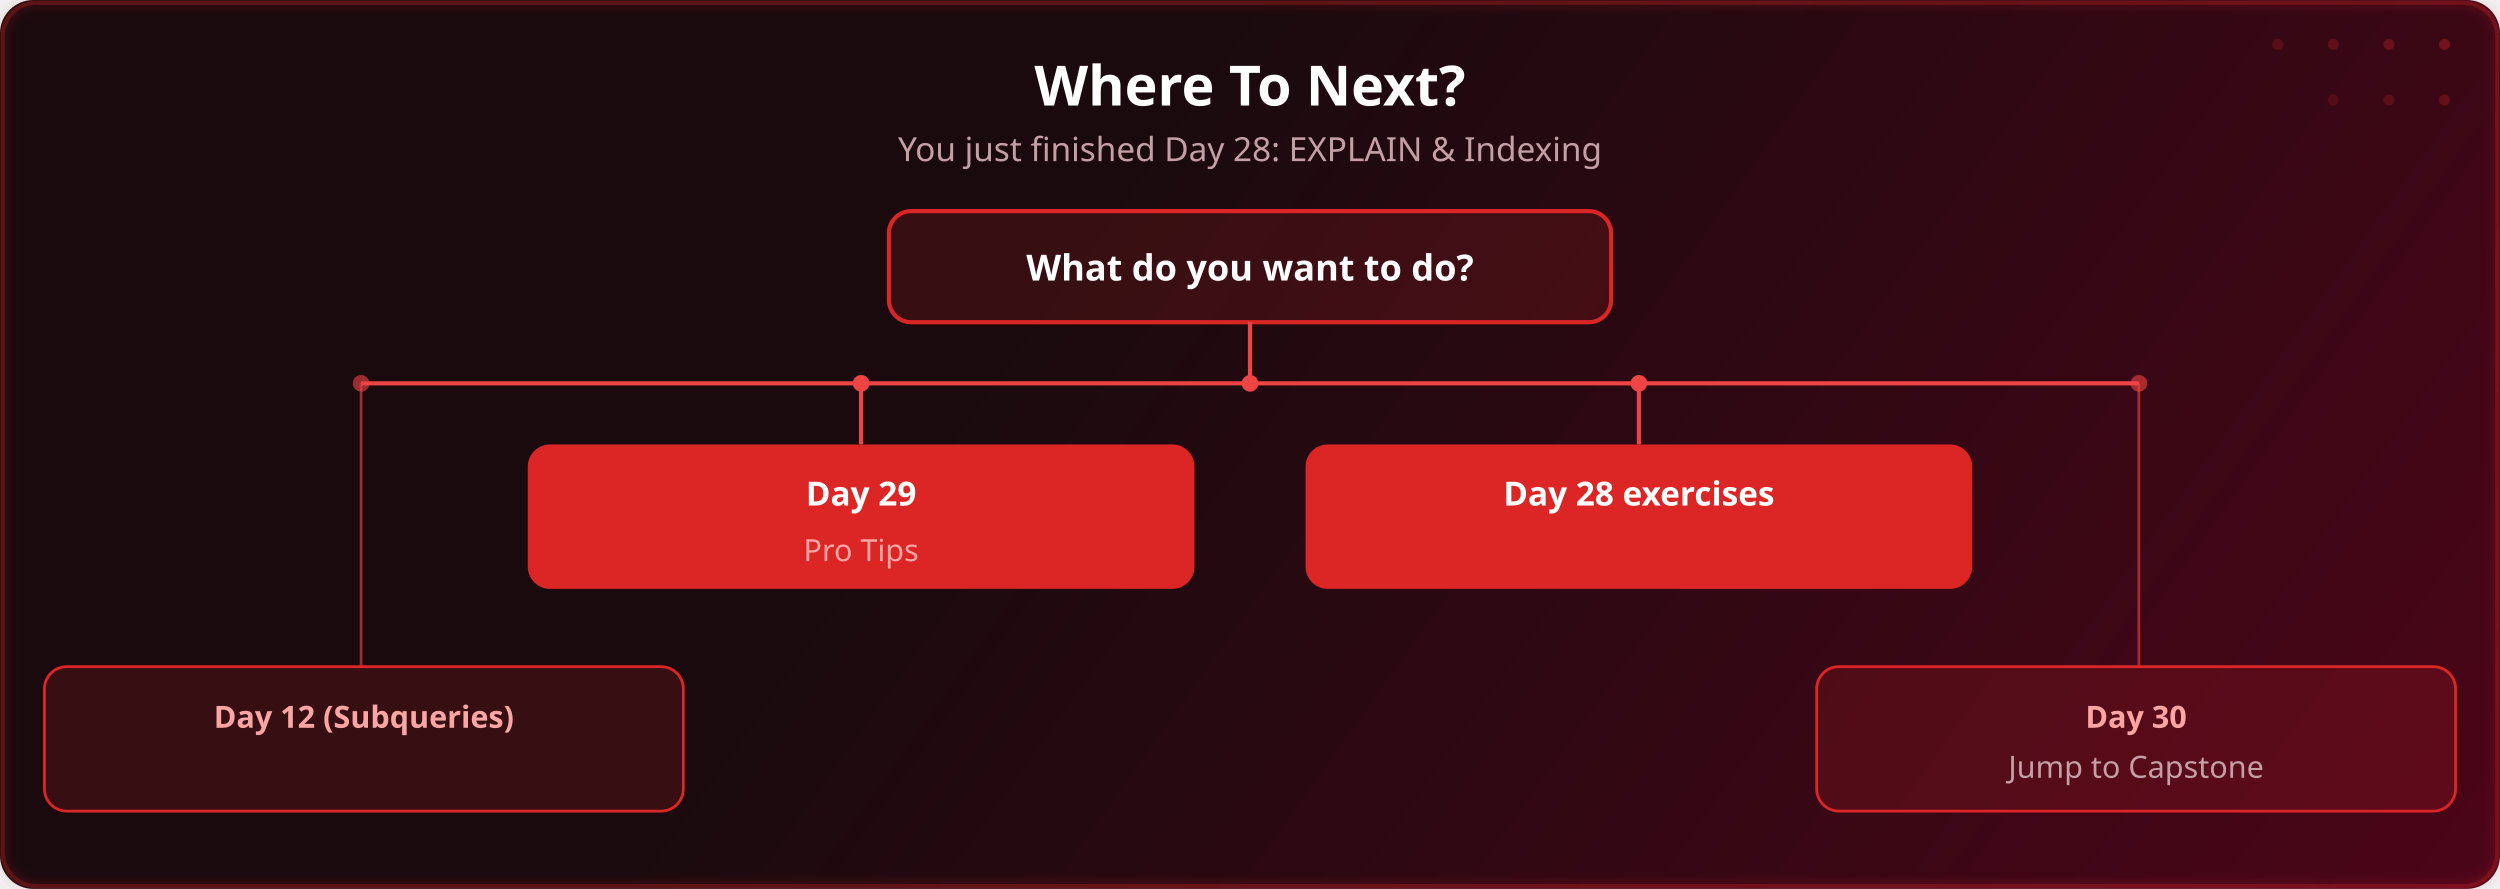
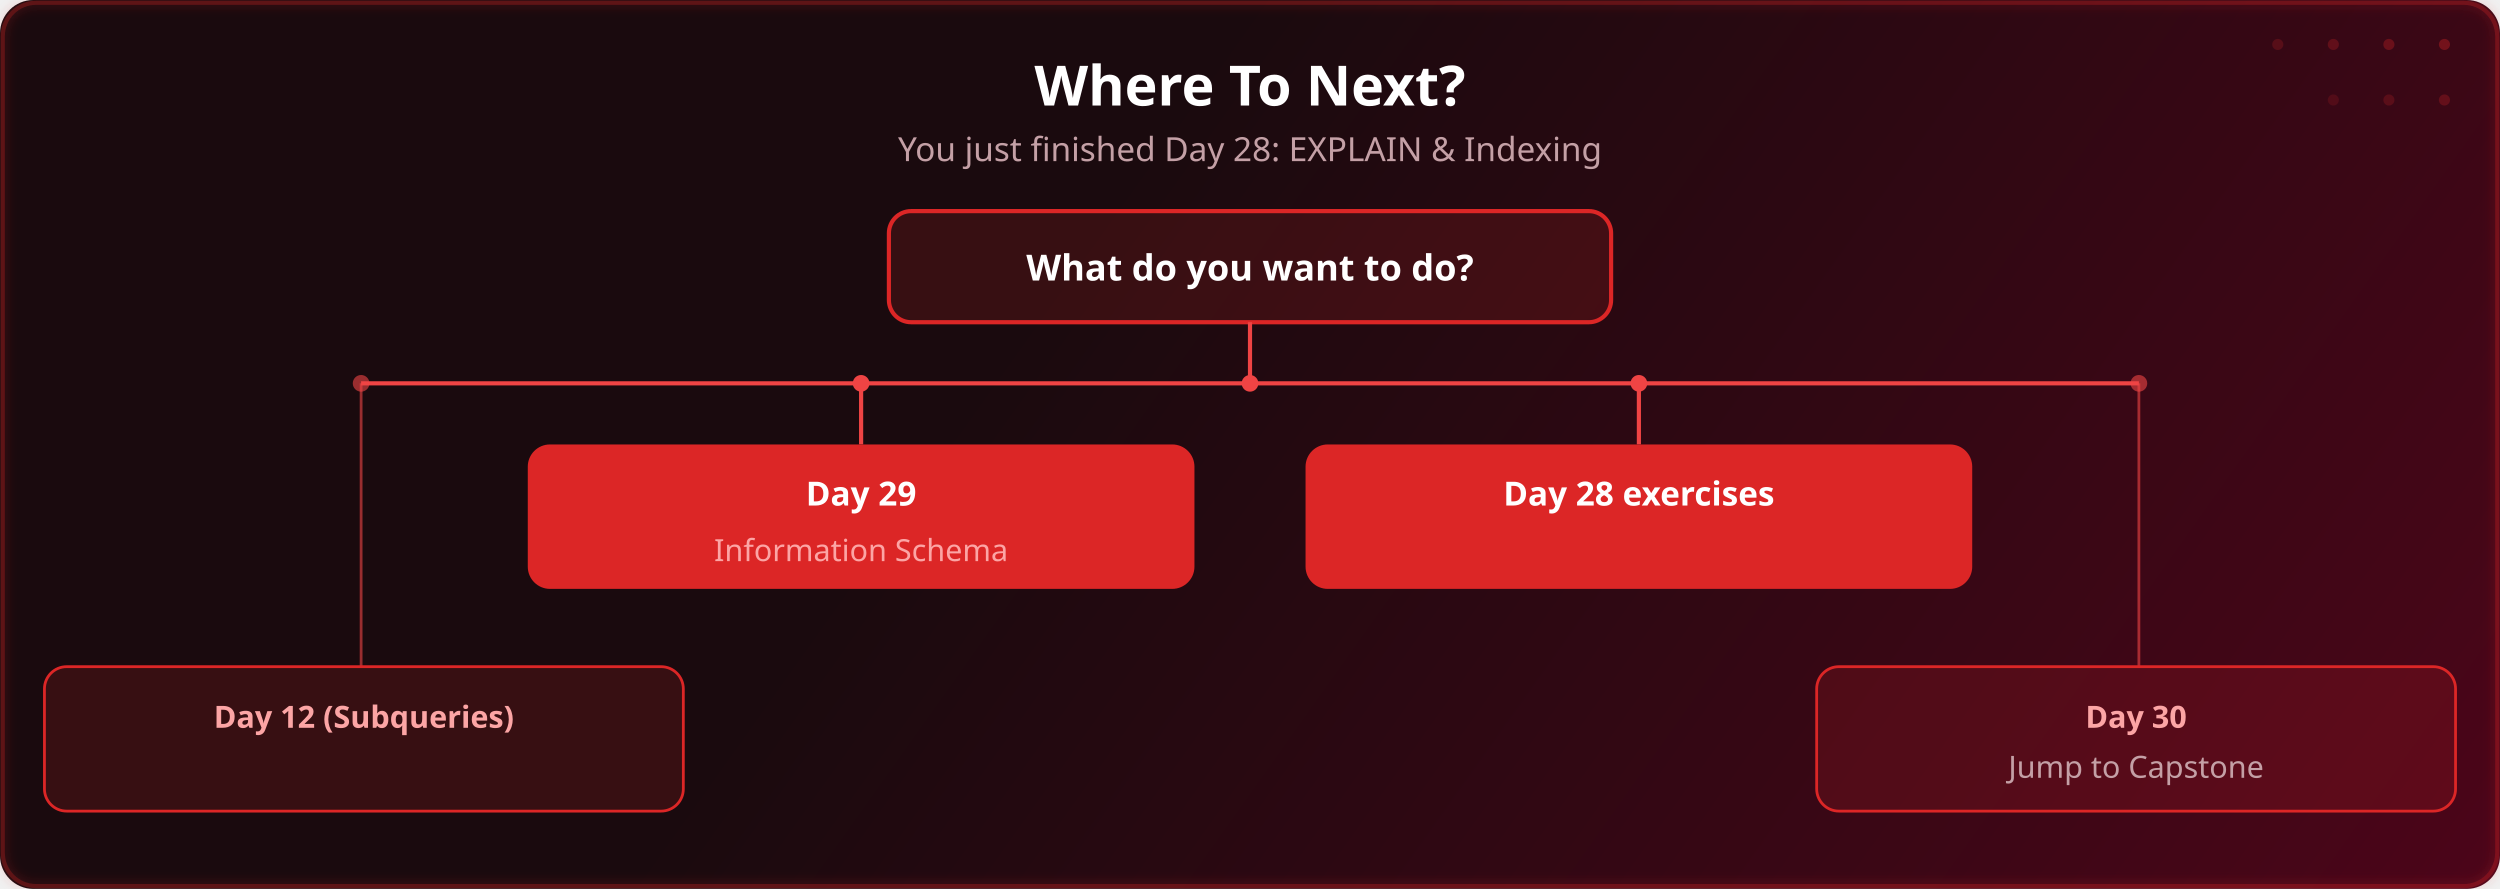
<svg xmlns="http://www.w3.org/2000/svg" viewBox="0 0 900 320" fill="none">
  <defs>
    <linearGradient id="wnbg" x1="450" y1="0" x2="900" y2="320" gradientUnits="userSpaceOnUse">
      <stop offset="0%" stop-color="#1a0a0e" />
      <stop offset="100%" stop-color="#4c0519" />
    </linearGradient>
    <filter id="glow2">
      <feGaussianBlur stdDeviation="2" result="blur" />
      <feMerge>
        <feMergeNode in="blur" />
        <feMergeNode in="SourceGraphic" />
      </feMerge>
    </filter>
  </defs>
  <rect width="900" height="320" rx="12" fill="url(#wnbg)" />
  <rect x="1" y="1" width="898" height="318" rx="12" fill="none" stroke="#dc2626" stroke-width="1.5" opacity="0.35" filter="url(#glow2)" />
  <circle cx="820" cy="16" r="2" fill="#dc2626" opacity="0.2" />
  <circle cx="840" cy="16" r="2" fill="#dc2626" opacity="0.25" />
  <circle cx="860" cy="16" r="2" fill="#dc2626" opacity="0.3" />
  <circle cx="880" cy="16" r="2" fill="#dc2626" opacity="0.35" />
  <circle cx="840" cy="36" r="2" fill="#dc2626" opacity="0.15" />
  <circle cx="860" cy="36" r="2" fill="#dc2626" opacity="0.2" />
  <circle cx="880" cy="36" r="2" fill="#dc2626" opacity="0.25" />
  <text x="450" y="38" font-family="Segoe UI, system-ui, sans-serif" font-size="20" font-weight="700" fill="#ffffff" text-anchor="middle">Where To Next?</text>
  <text x="450" y="58" font-family="Segoe UI, system-ui, sans-serif" font-size="12" fill="#c4a0a6" text-anchor="middle">You just finished Day 28: EXPLAIN &amp; Indexing</text>
  <rect x="320" y="76" width="260" height="40" rx="8" fill="#dc2626" opacity="0.15" />
  <rect x="320" y="76" width="260" height="40" rx="8" fill="none" stroke="#dc2626" stroke-width="1.5" />
  <text x="450" y="101" font-family="Segoe UI, system-ui, sans-serif" font-size="13" font-weight="600" fill="#ffffff" text-anchor="middle">What do you want to do?</text>
  <line x1="450" y1="116" x2="450" y2="138" stroke="#ef4444" stroke-width="1.5" />
  <line x1="130" y1="138" x2="770" y2="138" stroke="#ef4444" stroke-width="1.5" />
  <circle cx="450" cy="138" r="3" fill="#ef4444" />
  <circle cx="310" cy="138" r="3" fill="#ef4444" />
  <circle cx="590" cy="138" r="3" fill="#ef4444" />
  <circle cx="130" cy="138" r="3" fill="#ef4444" opacity="0.6" />
  <circle cx="770" cy="138" r="3" fill="#ef4444" opacity="0.6" />
  <line x1="310" y1="138" x2="310" y2="160" stroke="#ef4444" stroke-width="1.5" />
  <line x1="590" y1="138" x2="590" y2="160" stroke="#ef4444" stroke-width="1.5" />
  <line x1="130" y1="138" x2="130" y2="240" stroke="#ef4444" stroke-width="1" opacity="0.6" />
  <line x1="770" y1="138" x2="770" y2="240" stroke="#ef4444" stroke-width="1" opacity="0.6" />
  <rect x="190" y="160" width="240" height="52" rx="8" fill="#dc2626" />
  <text x="310" y="182" font-family="Segoe UI, system-ui, sans-serif" font-size="12" font-weight="700" fill="#ffffff" text-anchor="middle">Day 29</text>
-   <text x="310" y="202" font-family="Segoe UI, system-ui, sans-serif" font-size="11" fill="#fca5a5" text-anchor="middle">Pro Tips</text>
+   <text x="310" y="202" font-family="Segoe UI, system-ui, sans-serif" font-size="11" fill="#fca5a5" text-anchor="middle">Information Schema</text>
  <rect x="470" y="160" width="240" height="52" rx="8" fill="#dc2626" />
  <text x="590" y="182" font-family="Segoe UI, system-ui, sans-serif" font-size="12" font-weight="700" fill="#ffffff" text-anchor="middle">Day 28 exercises</text>
  <text x="590" y="202" font-family="Segoe UI, system-ui, sans-serif" font-size="11" fill="#fca5a5" text-anchor="middle" />
  <rect x="16" y="240" width="230" height="52" rx="8" fill="#dc2626" opacity="0.15" />
  <rect x="16" y="240" width="230" height="52" rx="8" fill="none" stroke="#dc2626" stroke-width="1" />
  <text x="131" y="262" font-family="Segoe UI, system-ui, sans-serif" font-size="11" font-weight="600" fill="#fca5a5" text-anchor="middle">Day 12 (Subqueries)</text>
  <text x="131" y="280" font-family="Segoe UI, system-ui, sans-serif" font-size="11" fill="#c4a0a6" text-anchor="middle" />
  <rect x="654" y="240" width="230" height="52" rx="8" fill="#dc2626" opacity="0.15" />
  <rect x="654" y="240" width="230" height="52" rx="8" fill="none" stroke="#dc2626" stroke-width="1" />
  <text x="769" y="262" font-family="Segoe UI, system-ui, sans-serif" font-size="11" font-weight="600" fill="#fca5a5" text-anchor="middle">Day 30</text>
  <text x="769" y="280" font-family="Segoe UI, system-ui, sans-serif" font-size="11" fill="#c4a0a6" text-anchor="middle">Jump to Capstone</text>
</svg>
